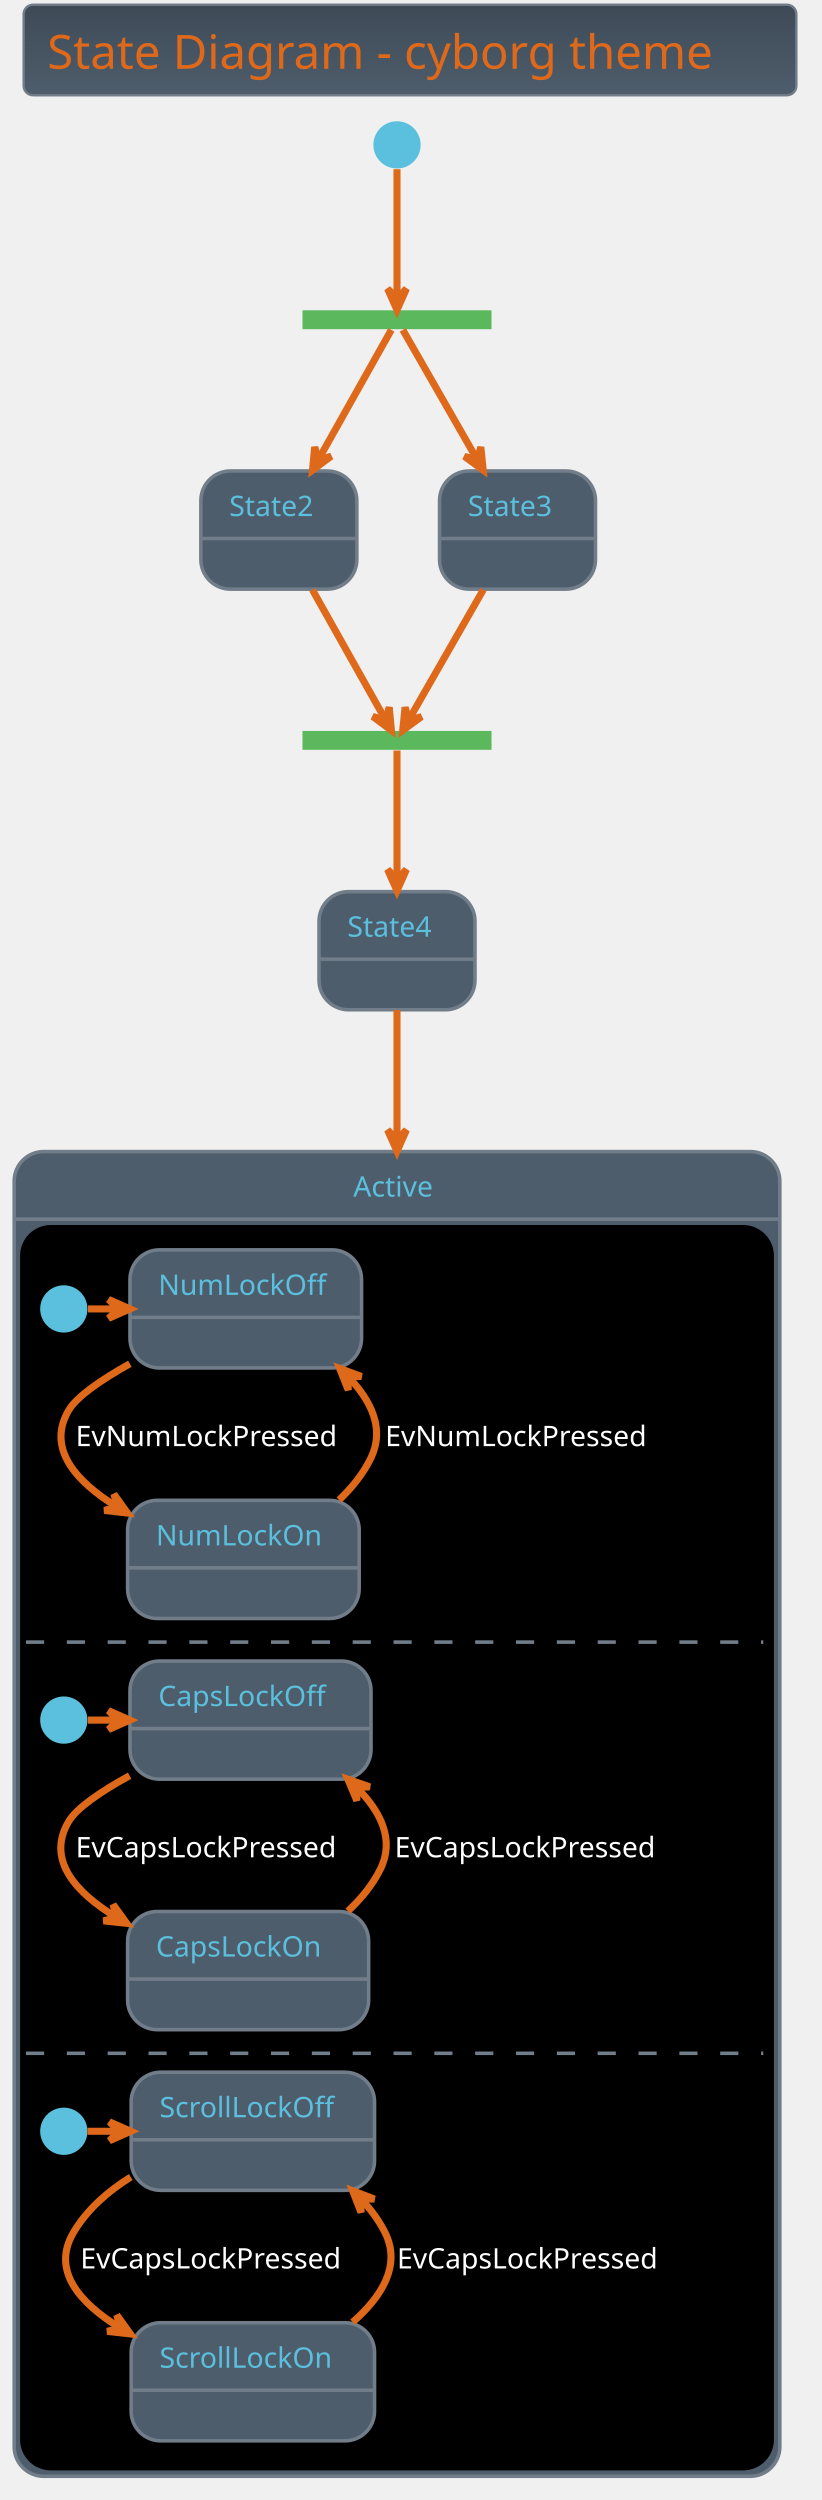
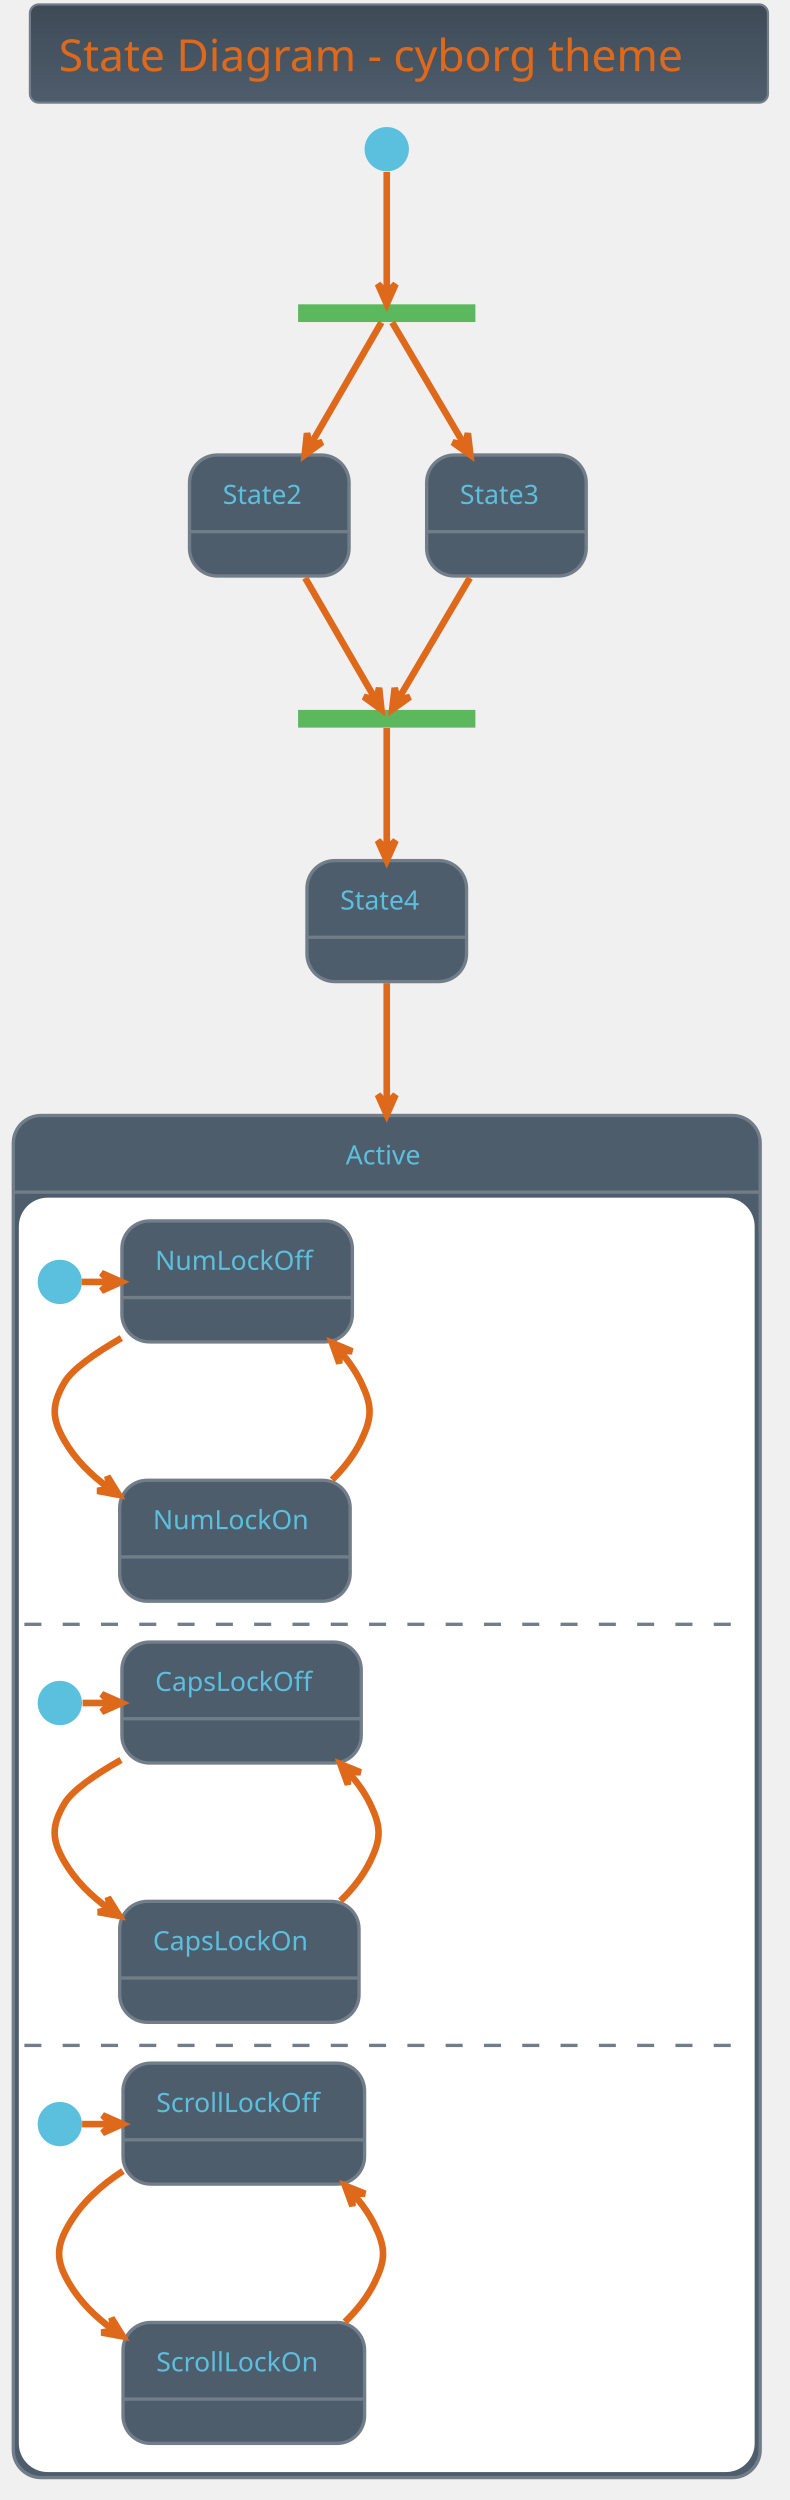
- <svg xmlns="http://www.w3.org/2000/svg" contentScriptType="application/ecmascript" contentStyleType="text/css" height="1102.083px" preserveAspectRatio="none" style="width:362px;height:1102px;background:#000000;" version="1.1" viewBox="0 0 362 1102" width="362.5px" zoomAndPan="magnify">
+ <svg xmlns="http://www.w3.org/2000/svg" contentScriptType="application/ecmascript" contentStyleType="text/css" height="1175px" preserveAspectRatio="none" style="width:371px;height:1175px;" version="1.1" viewBox="0 0 371 1175" width="371.875px" zoomAndPan="magnify">
  <defs>
-     <linearGradient id="gs8bbsy94g88c0" x1="50%" x2="50%" y1="0%" y2="100%">
+     <linearGradient id="g1w769m6edz34w0" x1="50%" x2="50%" y1="0%" y2="100%">
      <stop offset="0%" stop-color="#3E4A56" />
      <stop offset="100%" stop-color="#4E5D6C" />
    </linearGradient>
  </defs>
  <g>
-     <rect fill="url(#gs8bbsy94g88c0)" height="39.903" rx="4.167" ry="4.167" style="stroke: #717D89; stroke-width: 1.042;" width="340.625" x="10.417" y="2.083" />
-     <text fill="#DF691A" font-family="Verdana" font-size="20.833" lengthAdjust="spacingAndGlyphs" textLength="319.792" x="20.833" y="30.32">State Diagram - cyborg theme</text>
-     <rect fill="#5CB85C" height="8.333" style="stroke: none; stroke-width: 1.042;" width="83.333" x="133.333" y="136.778" />
-     <ellipse cx="175" cy="63.861" fill="#5BC0DE" rx="10.417" ry="10.417" style="stroke: none; stroke-width: 1.042;" />
-     <rect fill="#4E5D6C" height="52.083" rx="13.021" ry="13.021" style="stroke: #717D89; stroke-width: 1.562;" width="68.75" x="88.542" y="207.611" />
-     <line style="stroke: #717D89; stroke-width: 1.562;" x1="88.542" x2="157.292" y1="237.386" y2="237.386" />
-     <text fill="#5BC0DE" font-family="Verdana" font-size="12.5" lengthAdjust="spacingAndGlyphs" textLength="43.75" x="101.042" y="227.47">State2</text>
-     <rect fill="#4E5D6C" height="52.083" rx="13.021" ry="13.021" style="stroke: #717D89; stroke-width: 1.562;" width="68.75" x="193.75" y="207.611" />
-     <line style="stroke: #717D89; stroke-width: 1.562;" x1="193.75" x2="262.5" y1="237.386" y2="237.386" />
-     <text fill="#5BC0DE" font-family="Verdana" font-size="12.5" lengthAdjust="spacingAndGlyphs" textLength="43.75" x="206.25" y="227.47">State3</text>
-     <rect fill="#5CB85C" height="8.333" style="stroke: none; stroke-width: 1.042;" width="83.333" x="133.333" y="322.194" />
-     <rect fill="#4E5D6C" height="52.083" rx="13.021" ry="13.021" style="stroke: #717D89; stroke-width: 1.562;" width="68.75" x="140.625" y="393.028" />
-     <line style="stroke: #717D89; stroke-width: 1.562;" x1="140.625" x2="209.375" y1="422.803" y2="422.803" />
-     <text fill="#5BC0DE" font-family="Verdana" font-size="12.5" lengthAdjust="spacingAndGlyphs" textLength="43.75" x="153.125" y="412.887">State4</text>
-     <rect fill="#4E5D6C" height="583.942" rx="13.021" ry="13.021" style="stroke: #717D89; stroke-width: 1.562;" width="337.5" x="6.25" y="507.611" />
-     <rect fill="#000000" height="547.917" rx="13.021" ry="13.021" style="stroke: #000000; stroke-width: 1.042;" width="331.25" x="9.375" y="540.511" />
-     <line style="stroke: #717D89; stroke-width: 1.562;" x1="6.25" x2="343.75" y1="537.386" y2="537.386" />
-     <text fill="#5BC0DE" font-family="Verdana" font-size="12.5" lengthAdjust="spacingAndGlyphs" textLength="38.542" x="155.729" y="527.47">Active</text>
-     <ellipse cx="28.125" cy="576.969" fill="#5BC0DE" rx="10.417" ry="10.417" style="stroke: none; stroke-width: 1.042;" />
-     <rect fill="#4E5D6C" height="52.083" rx="13.021" ry="13.021" style="stroke: #717D89; stroke-width: 1.562;" width="102.083" x="57.292" y="550.928" />
-     <line style="stroke: #717D89; stroke-width: 1.562;" x1="57.292" x2="159.375" y1="580.703" y2="580.703" />
-     <text fill="#5BC0DE" font-family="Verdana" font-size="12.5" lengthAdjust="spacingAndGlyphs" textLength="77.083" x="69.792" y="570.787">NumLockOff</text>
-     <rect fill="#4E5D6C" height="52.083" rx="13.021" ry="13.021" style="stroke: #717D89; stroke-width: 1.562;" width="102.083" x="56.25" y="661.344" />
-     <line style="stroke: #717D89; stroke-width: 1.562;" x1="56.25" x2="158.333" y1="691.119" y2="691.119" />
-     <text fill="#5BC0DE" font-family="Verdana" font-size="12.5" lengthAdjust="spacingAndGlyphs" textLength="77.083" x="68.75" y="681.203">NumLockOn</text>
-     <path d="M38.778,576.969 C43.108,576.969 47.438,576.969 51.768,576.969 " fill="none" id="*start*Active-&gt;NumLockOff" style="stroke: #DF691A; stroke-width: 3.125;" />
-     <polygon fill="#DF691A" points="57.253,576.969,47.878,572.803,52.045,576.969,47.878,581.136,57.253,576.969" style="stroke: #DF691A; stroke-width: 3.125;" />
-     <path d="M57.25,601.134 C44.677,608.167 33.775,615.606 30.208,621.761 C20.462,638.584 33.533,653.122 51.521,664.209 " fill="none" id="NumLockOff-&gt;NumLockOn" style="stroke: #DF691A; stroke-width: 3.125;" />
-     <polygon fill="#DF691A" points="56.19,666.952,50.218,658.61,51.699,664.314,45.996,665.795,56.19,666.952" style="stroke: #DF691A; stroke-width: 3.125;" />
-     <text fill="#FFFFFF" font-family="Verdana" font-size="12.5" lengthAdjust="spacingAndGlyphs" textLength="127.083" x="33.333" y="637.453">EvNumLockPressed</text>
-     <path d="M149.452,661.215 C155.149,655.789 160.181,649.567 163.542,642.594 C169.702,629.813 163.626,617.454 153.57,606.973 " fill="none" id="NumLockOn-&gt;NumLockOff" style="stroke: #DF691A; stroke-width: 3.125;" />
-     <polygon fill="#DF691A" points="149.7,603.2,153.503,612.728,153.429,606.836,159.321,606.762,149.7,603.2" style="stroke: #DF691A; stroke-width: 3.125;" />
-     <text fill="#FFFFFF" font-family="Verdana" font-size="12.5" lengthAdjust="spacingAndGlyphs" textLength="127.083" x="169.792" y="637.453">EvNumLockPressed</text>
-     <line style="stroke: #717D89; stroke-width: 1.562; stroke-dasharray: 8.0,10.0;" x1="11.458" x2="336.458" y1="723.844" y2="723.844" />
-     <ellipse cx="28.125" cy="758.219" fill="#5BC0DE" rx="10.417" ry="10.417" style="stroke: none; stroke-width: 1.042;" />
-     <rect fill="#4E5D6C" height="52.083" rx="13.021" ry="13.021" style="stroke: #717D89; stroke-width: 1.562;" width="106.25" x="57.292" y="732.178" />
-     <line style="stroke: #717D89; stroke-width: 1.562;" x1="57.292" x2="163.542" y1="761.953" y2="761.953" />
-     <text fill="#5BC0DE" font-family="Verdana" font-size="12.5" lengthAdjust="spacingAndGlyphs" textLength="81.25" x="69.792" y="752.037">CapsLockOff</text>
-     <rect fill="#4E5D6C" height="52.083" rx="13.021" ry="13.021" style="stroke: #717D89; stroke-width: 1.562;" width="106.25" x="56.25" y="842.594" />
-     <line style="stroke: #717D89; stroke-width: 1.562;" x1="56.25" x2="162.5" y1="872.369" y2="872.369" />
-     <text fill="#5BC0DE" font-family="Verdana" font-size="12.5" lengthAdjust="spacingAndGlyphs" textLength="81.25" x="68.75" y="862.453">CapsLockOn</text>
-     <path d="M38.733,758.219 C43.064,758.219 47.396,758.219 51.727,758.219 " fill="none" id="*start*CONC82-&gt;CapsLockOff" style="stroke: #DF691A; stroke-width: 3.125;" />
-     <polygon fill="#DF691A" points="57.214,758.219,47.839,754.053,52.005,758.219,47.839,762.386,57.214,758.219" style="stroke: #DF691A; stroke-width: 3.125;" />
-     <path d="M57.137,782.72 C44.59,789.611 33.801,796.89 30.208,803.011 C20.378,819.76 33.197,834.124 51.191,845.106 " fill="none" id="CapsLockOff-&gt;CapsLockOn" style="stroke: #DF691A; stroke-width: 3.125;" />
-     <polygon fill="#DF691A" points="55.867,847.824,49.856,839.51,51.364,845.206,45.668,846.714,55.867,847.824" style="stroke: #DF691A; stroke-width: 3.125;" />
-     <text fill="#FFFFFF" font-family="Verdana" font-size="12.5" lengthAdjust="spacingAndGlyphs" textLength="131.25" x="33.333" y="818.703">EvCapsLockPressed</text>
-     <path d="M153.356,842.422 C159.15,837.03 164.265,830.831 167.708,823.844 C174.081,810.917 167.77,798.52 157.335,788.05 " fill="none" id="CapsLockOn-&gt;CapsLockOff" style="stroke: #DF691A; stroke-width: 3.125;" />
-     <polygon fill="#DF691A" points="153.32,784.283,157.306,793.737,157.118,787.847,163.008,787.66,153.32,784.283" style="stroke: #DF691A; stroke-width: 3.125;" />
-     <text fill="#FFFFFF" font-family="Verdana" font-size="12.5" lengthAdjust="spacingAndGlyphs" textLength="131.25" x="173.958" y="818.703">EvCapsLockPressed</text>
-     <line style="stroke: #717D89; stroke-width: 1.562; stroke-dasharray: 8.0,10.0;" x1="11.458" x2="336.458" y1="905.094" y2="905.094" />
-     <ellipse cx="28.125" cy="939.469" fill="#5BC0DE" rx="10.417" ry="10.417" style="stroke: none; stroke-width: 1.042;" />
-     <rect fill="#4E5D6C" height="52.083" rx="13.021" ry="13.021" style="stroke: #717D89; stroke-width: 1.562;" width="107.292" x="57.812" y="913.428" />
-     <line style="stroke: #717D89; stroke-width: 1.562;" x1="57.812" x2="165.104" y1="943.203" y2="943.203" />
-     <text fill="#5BC0DE" font-family="Verdana" font-size="12.5" lengthAdjust="spacingAndGlyphs" textLength="82.292" x="70.312" y="933.287">ScrollLockOff</text>
-     <rect fill="#4E5D6C" height="52.083" rx="13.021" ry="13.021" style="stroke: #717D89; stroke-width: 1.562;" width="107.292" x="57.812" y="1023.844" />
-     <line style="stroke: #717D89; stroke-width: 1.562;" x1="57.812" x2="165.104" y1="1053.619" y2="1053.619" />
-     <text fill="#5BC0DE" font-family="Verdana" font-size="12.5" lengthAdjust="spacingAndGlyphs" textLength="82.292" x="70.312" y="1043.703">ScrollLockOn</text>
-     <path d="M38.542,939.469 C43.114,939.469 47.686,939.469 52.258,939.469 " fill="none" id="*start*CONC90-&gt;ScrollLockOff" style="stroke: #DF691A; stroke-width: 3.125;" />
-     <polygon fill="#DF691A" points="57.625,939.469,48.25,935.303,52.417,939.469,48.25,943.636,57.625,939.469" style="stroke: #DF691A; stroke-width: 3.125;" />
-     <path d="M57.643,959.637 C47.523,965.949 38.258,974.03 32.292,984.261 C22.591,1000.895 35.118,1015.162 52.865,1026.103 " fill="none" id="ScrollLockOff-&gt;ScrollLockOn" style="stroke: #DF691A; stroke-width: 3.125;" />
-     <polygon fill="#DF691A" points="57.478,1028.812,51.505,1020.472,52.987,1026.175,47.285,1027.658,57.478,1028.812" style="stroke: #DF691A; stroke-width: 3.125;" />
-     <text fill="#FFFFFF" font-family="Verdana" font-size="12.5" lengthAdjust="spacingAndGlyphs" textLength="131.25" x="35.417" y="999.953">EvCapsLockPressed</text>
-     <path d="M155.429,1023.625 C168.163,1012.496 176.936,998.754 169.792,984.261 C167.155,978.912 163.539,974.024 159.389,969.607 " fill="none" id="ScrollLockOn-&gt;ScrollLockOff" style="stroke: #DF691A; stroke-width: 3.125;" />
-     <polygon fill="#DF691A" points="155.44,965.683,159.153,975.247,159.134,969.354,165.027,969.336,155.44,965.683" style="stroke: #DF691A; stroke-width: 3.125;" />
-     <text fill="#FFFFFF" font-family="Verdana" font-size="12.5" lengthAdjust="spacingAndGlyphs" textLength="131.25" x="175" y="999.953">EvCapsLockPressed</text>
-     <path d="M175,74.579 C175,89.637 175,116.828 175,131.289 " fill="none" id="*start-&gt;fork_state" style="stroke: #DF691A; stroke-width: 3.125;" />
-     <polygon fill="#DF691A" points="175,136.635,179.167,127.26,175,131.427,170.833,127.26,175,136.635" style="stroke: #DF691A; stroke-width: 3.125;" />
-     <path d="M172.488,145.416 C166.745,155.638 152.238,181.462 140.392,202.547 " fill="none" id="fork_state-&gt;State2" style="stroke: #DF691A; stroke-width: 3.125;" />
-     <polygon fill="#DF691A" points="137.755,207.241,145.979,201.109,140.306,202.701,138.714,197.027,137.755,207.241" style="stroke: #DF691A; stroke-width: 3.125;" />
-     <path d="M177.562,145.416 C183.42,155.638 198.218,181.462 210.3,202.547 " fill="none" id="fork_state-&gt;State3" style="stroke: #DF691A; stroke-width: 3.125;" />
-     <polygon fill="#DF691A" points="212.99,207.241,211.944,197.036,210.401,202.722,204.714,201.179,212.99,207.241" style="stroke: #DF691A; stroke-width: 3.125;" />
-     <path d="M137.702,259.971 C148.535,279.253 162.585,304.262 169.964,317.397 " fill="none" id="State2-&gt;join_state" style="stroke: #DF691A; stroke-width: 3.125;" />
-     <polygon fill="#DF691A" points="172.527,321.96,171.568,311.745,169.976,317.419,164.303,315.827,172.527,321.96" style="stroke: #DF691A; stroke-width: 3.125;" />
-     <path d="M213.044,259.971 C201.994,279.253 187.663,304.262 180.136,317.397 " fill="none" id="State3-&gt;join_state" style="stroke: #DF691A; stroke-width: 3.125;" />
-     <polygon fill="#DF691A" points="177.522,321.96,185.798,315.897,180.112,317.441,178.568,311.754,177.522,321.96" style="stroke: #DF691A; stroke-width: 3.125;" />
-     <path d="M175,330.833 C175,340.969 175,366.445 175,387.431 " fill="none" id="join_state-&gt;State4" style="stroke: #DF691A; stroke-width: 3.125;" />
-     <polygon fill="#DF691A" points="175,392.658,179.167,383.283,175,387.45,170.833,383.283,175,392.658" style="stroke: #DF691A; stroke-width: 3.125;" />
-     <path d="M175,445.238 C175,459.764 175,479.495 175,502.259 " fill="none" id="State4-&gt;Active" style="stroke: #DF691A; stroke-width: 3.125;" />
-     <polygon fill="#DF691A" points="175,507.474,179.167,498.099,175,502.266,170.833,498.099,175,507.474" style="stroke: #DF691A; stroke-width: 3.125;" />
+     <rect fill="url(#g1w769m6edz34w0)" height="46.153" rx="4.167" ry="4.167" style="stroke: #717D89; stroke-width: 1.042;" width="346.875" x="14.062" y="2.083" />
+     <text fill="#DF691A" font-family="Verdana" font-size="20.833" lengthAdjust="spacingAndGlyphs" textLength="319.792" x="27.604" y="33.445">State Diagram - cyborg theme</text>
+     <rect fill="#5CB85C" height="8.333" style="stroke: none; stroke-width: 1.042;" width="83.333" x="140.104" y="143.028" />
+     <ellipse cx="181.771" cy="70.111" fill="#5BC0DE" rx="10.417" ry="10.417" style="stroke: none; stroke-width: 1.042;" />
+     <rect fill="#4E5D6C" height="56.858" rx="13.021" ry="13.021" style="stroke: #717D89; stroke-width: 1.562;" width="75" x="89.062" y="213.861" />
+     <line style="stroke: #717D89; stroke-width: 1.562;" x1="89.062" x2="164.062" y1="249.886" y2="249.886" />
+     <text fill="#5BC0DE" font-family="Verdana" font-size="12.5" lengthAdjust="spacingAndGlyphs" textLength="43.75" x="104.688" y="236.845">State2</text>
+     <rect fill="#4E5D6C" height="56.858" rx="13.021" ry="13.021" style="stroke: #717D89; stroke-width: 1.562;" width="75" x="200.521" y="213.861" />
+     <line style="stroke: #717D89; stroke-width: 1.562;" x1="200.521" x2="275.521" y1="249.886" y2="249.886" />
+     <text fill="#5BC0DE" font-family="Verdana" font-size="12.5" lengthAdjust="spacingAndGlyphs" textLength="43.75" x="216.146" y="236.845">State3</text>
+     <rect fill="#5CB85C" height="8.333" style="stroke: none; stroke-width: 1.042;" width="83.333" x="140.104" y="333.653" />
+     <rect fill="#4E5D6C" height="56.858" rx="13.021" ry="13.021" style="stroke: #717D89; stroke-width: 1.562;" width="75" x="144.271" y="404.486" />
+     <line style="stroke: #717D89; stroke-width: 1.562;" x1="144.271" x2="219.271" y1="440.511" y2="440.511" />
+     <text fill="#5BC0DE" font-family="Verdana" font-size="12.5" lengthAdjust="spacingAndGlyphs" textLength="43.75" x="159.896" y="427.47">State4</text>
+     <rect fill="#4E5D6C" height="640.192" rx="13.021" ry="13.021" style="stroke: #717D89; stroke-width: 1.562;" width="351.042" x="6.25" y="524.278" />
+     <rect fill="#FFFFFF" height="597.917" rx="13.021" ry="13.021" style="stroke: #FFFFFF; stroke-width: 1.042;" width="344.792" x="9.375" y="563.428" />
+     <line style="stroke: #717D89; stroke-width: 1.562;" x1="6.25" x2="357.292" y1="560.303" y2="560.303" />
+     <text fill="#5BC0DE" font-family="Verdana" font-size="12.5" lengthAdjust="spacingAndGlyphs" textLength="38.542" x="162.5" y="547.262">Active</text>
+     <ellipse cx="28.125" cy="602.49" fill="#5BC0DE" rx="10.417" ry="10.417" style="stroke: none; stroke-width: 1.042;" />
+     <rect fill="#4E5D6C" height="56.858" rx="13.021" ry="13.021" style="stroke: #717D89; stroke-width: 1.562;" width="108.333" x="57.292" y="573.844" />
+     <line style="stroke: #717D89; stroke-width: 1.562;" x1="57.292" x2="165.625" y1="609.869" y2="609.869" />
+     <text fill="#5BC0DE" font-family="Verdana" font-size="12.5" lengthAdjust="spacingAndGlyphs" textLength="77.083" x="72.917" y="596.828">NumLockOff</text>
+     <rect fill="#4E5D6C" height="56.858" rx="13.021" ry="13.021" style="stroke: #717D89; stroke-width: 1.562;" width="108.333" x="56.25" y="695.719" />
+     <line style="stroke: #717D89; stroke-width: 1.562;" x1="56.25" x2="164.583" y1="731.744" y2="731.744" />
+     <text fill="#5BC0DE" font-family="Verdana" font-size="12.5" lengthAdjust="spacingAndGlyphs" textLength="77.083" x="71.875" y="718.703">NumLockOn</text>
+     <path d="M38.542,602.49 C42.881,602.49 47.22,602.49 51.559,602.49 " fill="none" id="*start*Active-&gt;NumLockOff" style="stroke: #DF691A; stroke-width: 3.125;" />
+     <polygon fill="#DF691A" points="57.056,602.49,47.681,598.324,51.847,602.49,47.681,606.657,57.056,602.49" style="stroke: #DF691A; stroke-width: 3.125;" />
+     <path d="M57.034,628.885 C44.506,636.108 33.787,643.655 30.208,649.886 C24.213,660.324 24.243,666.515 30.208,676.969 C35.281,685.859 42.747,693.25 51.113,699.34 " fill="none" id="NumLockOff-&gt;NumLockOn" style="stroke: #DF691A; stroke-width: 3.125;" />
+     <polygon fill="#DF691A" points="55.844,702.591,50.477,693.847,51.551,699.641,45.758,700.716,55.844,702.591" style="stroke: #DF691A; stroke-width: 3.125;" />
+     <text fill="#FFFFFF" font-family="Verdana" font-size="12.5" lengthAdjust="spacingAndGlyphs" textLength="127.083" x="36.458" y="668.703">EvNumLockPressed</text>
+     <path d="M156.076,695.536 C161.612,690.065 166.474,683.862 169.792,676.969 C175.012,666.123 174.965,660.755 169.792,649.886 C167.258,644.564 163.803,639.644 159.83,635.151 " fill="none" id="NumLockOn-&gt;NumLockOff" style="stroke: #DF691A; stroke-width: 3.125;" />
+     <polygon fill="#DF691A" points="156.047,631.144,159.454,640.821,159.623,634.931,165.513,635.1,156.047,631.144" style="stroke: #DF691A; stroke-width: 3.125;" />
+     <text fill="#FFFFFF" font-family="Verdana" font-size="12.5" lengthAdjust="spacingAndGlyphs" textLength="127.083" x="180.208" y="668.703">EvNumLockPressed</text>
+     <line style="stroke: #717D89; stroke-width: 1.562; stroke-dasharray: 8.0,10.0;" x1="11.458" x2="350" y1="763.428" y2="763.428" />
+     <ellipse cx="28.125" cy="800.407" fill="#5BC0DE" rx="10.417" ry="10.417" style="stroke: none; stroke-width: 1.042;" />
+     <rect fill="#4E5D6C" height="56.858" rx="13.021" ry="13.021" style="stroke: #717D89; stroke-width: 1.562;" width="112.5" x="57.292" y="771.761" />
+     <line style="stroke: #717D89; stroke-width: 1.562;" x1="57.292" x2="169.792" y1="807.786" y2="807.786" />
+     <text fill="#5BC0DE" font-family="Verdana" font-size="12.5" lengthAdjust="spacingAndGlyphs" textLength="81.25" x="72.917" y="794.745">CapsLockOff</text>
+     <rect fill="#4E5D6C" height="56.858" rx="13.021" ry="13.021" style="stroke: #717D89; stroke-width: 1.562;" width="112.5" x="56.25" y="893.636" />
+     <line style="stroke: #717D89; stroke-width: 1.562;" x1="56.25" x2="168.75" y1="929.661" y2="929.661" />
+     <text fill="#5BC0DE" font-family="Verdana" font-size="12.5" lengthAdjust="spacingAndGlyphs" textLength="81.25" x="71.875" y="916.62">CapsLockOn</text>
+     <path d="M38.802,800.407 C43.113,800.407 47.424,800.407 51.735,800.407 " fill="none" id="*start*CONC82-&gt;CapsLockOff" style="stroke: #DF691A; stroke-width: 3.125;" />
+     <polygon fill="#DF691A" points="57.195,800.407,47.82,796.24,51.987,800.407,47.82,804.574,57.195,800.407" style="stroke: #DF691A; stroke-width: 3.125;" />
+     <path d="M56.864,827.166 C44.392,834.238 33.807,841.616 30.208,847.803 C24.156,858.207 24.184,864.465 30.208,874.886 C35.36,883.798 42.894,891.183 51.342,897.254 " fill="none" id="CapsLockOff-&gt;CapsLockOn" style="stroke: #DF691A; stroke-width: 3.125;" />
+     <polygon fill="#DF691A" points="56.119,900.493,50.698,891.784,51.809,897.571,46.022,898.681,56.119,900.493" style="stroke: #DF691A; stroke-width: 3.125;" />
+     <text fill="#FFFFFF" font-family="Verdana" font-size="12.5" lengthAdjust="spacingAndGlyphs" textLength="131.25" x="36.458" y="866.62">EvCapsLockPressed</text>
+     <path d="M160.032,893.383 C165.643,887.951 170.57,881.778 173.958,874.886 C179.269,864.084 179.224,858.627 173.958,847.803 C171.368,842.479 167.859,837.577 163.827,833.109 " fill="none" id="CapsLockOn-&gt;CapsLockOff" style="stroke: #DF691A; stroke-width: 3.125;" />
+     <polygon fill="#DF691A" points="159.989,829.129,163.497,838.769,163.605,832.878,169.496,832.985,159.989,829.129" style="stroke: #DF691A; stroke-width: 3.125;" />
+     <text fill="#FFFFFF" font-family="Verdana" font-size="12.5" lengthAdjust="spacingAndGlyphs" textLength="131.25" x="184.375" y="866.62">EvCapsLockPressed</text>
+     <line style="stroke: #717D89; stroke-width: 1.562; stroke-dasharray: 8.0,10.0;" x1="11.458" x2="350" y1="961.344" y2="961.344" />
+     <ellipse cx="28.125" cy="998.324" fill="#5BC0DE" rx="10.417" ry="10.417" style="stroke: none; stroke-width: 1.042;" />
+     <rect fill="#4E5D6C" height="56.858" rx="13.021" ry="13.021" style="stroke: #717D89; stroke-width: 1.562;" width="113.542" x="57.812" y="969.678" />
+     <line style="stroke: #717D89; stroke-width: 1.562;" x1="57.812" x2="171.354" y1="1005.703" y2="1005.703" />
+     <text fill="#5BC0DE" font-family="Verdana" font-size="12.5" lengthAdjust="spacingAndGlyphs" textLength="82.292" x="73.438" y="992.662">ScrollLockOff</text>
+     <rect fill="#4E5D6C" height="56.858" rx="13.021" ry="13.021" style="stroke: #717D89; stroke-width: 1.562;" width="113.542" x="57.812" y="1091.553" />
+     <line style="stroke: #717D89; stroke-width: 1.562;" x1="57.812" x2="171.354" y1="1127.578" y2="1127.578" />
+     <text fill="#5BC0DE" font-family="Verdana" font-size="12.5" lengthAdjust="spacingAndGlyphs" textLength="82.292" x="73.438" y="1114.536">ScrollLockOn</text>
+     <path d="M38.595,998.324 C43.146,998.324 47.697,998.324 52.249,998.324 " fill="none" id="*start*CONC90-&gt;ScrollLockOff" style="stroke: #DF691A; stroke-width: 3.125;" />
+     <polygon fill="#DF691A" points="57.592,998.324,48.217,994.157,52.383,998.324,48.217,1002.49,57.592,998.324" style="stroke: #DF691A; stroke-width: 3.125;" />
+     <path d="M57.783,1020.382 C47.594,1026.968 38.315,1035.3 32.292,1045.719 C26.268,1056.141 26.268,1062.381 32.292,1072.803 C37.374,1081.594 44.774,1088.899 53.083,1094.924 " fill="none" id="ScrollLockOff-&gt;ScrollLockOn" style="stroke: #DF691A; stroke-width: 3.125;" />
+     <polygon fill="#DF691A" points="57.783,1098.14,52.4,1089.407,53.485,1095.199,47.693,1096.285,57.783,1098.14" style="stroke: #DF691A; stroke-width: 3.125;" />
+     <text fill="#FFFFFF" font-family="Verdana" font-size="12.5" lengthAdjust="spacingAndGlyphs" textLength="131.25" x="38.542" y="1064.536">EvCapsLockPressed</text>
+     <path d="M162.115,1091.3 C167.727,1085.868 172.653,1079.695 176.042,1072.803 C181.352,1062.001 181.352,1056.522 176.042,1045.719 C173.447,1040.442 169.952,1035.587 165.937,1031.164 " fill="none" id="ScrollLockOn-&gt;ScrollLockOff" style="stroke: #DF691A; stroke-width: 3.125;" />
+     <polygon fill="#DF691A" points="162.115,1027.222,165.65,1036.853,165.741,1030.961,171.633,1031.052,162.115,1027.222" style="stroke: #DF691A; stroke-width: 3.125;" />
+     <text fill="#FFFFFF" font-family="Verdana" font-size="12.5" lengthAdjust="spacingAndGlyphs" textLength="131.25" x="185.417" y="1064.536">EvCapsLockPressed</text>
+     <path d="M181.771,80.829 C181.771,95.887 181.771,123.078 181.771,137.539 " fill="none" id="*start-&gt;fork_state" style="stroke: #DF691A; stroke-width: 3.125;" />
+     <polygon fill="#DF691A" points="181.771,142.885,185.938,133.51,181.771,137.677,177.604,133.51,181.771,142.885" style="stroke: #DF691A; stroke-width: 3.125;" />
+     <path d="M179.255,151.537 C173.387,161.669 158.338,187.65 145.818,209.264 " fill="none" id="fork_state-&gt;State2" style="stroke: #DF691A; stroke-width: 3.125;" />
+     <polygon fill="#DF691A" points="143.189,213.803,151.493,207.779,145.799,209.296,144.282,203.602,143.189,213.803" style="stroke: #DF691A; stroke-width: 3.125;" />
+     <path d="M184.334,151.537 C190.313,161.669 205.646,187.65 218.402,209.264 " fill="none" id="fork_state-&gt;State3" style="stroke: #DF691A; stroke-width: 3.125;" />
+     <polygon fill="#DF691A" points="221.081,213.803,219.904,203.611,218.434,209.317,212.728,207.847,221.081,213.803" style="stroke: #DF691A; stroke-width: 3.125;" />
+     <path d="M143.427,271.622 C154.747,291.166 168.923,315.639 176.469,328.666 " fill="none" id="State2-&gt;join_state" style="stroke: #DF691A; stroke-width: 3.125;" />
+     <polygon fill="#DF691A" points="179.269,333.5,178.175,323.299,176.658,328.993,170.964,327.476,179.269,333.5" style="stroke: #DF691A; stroke-width: 3.125;" />
+     <path d="M220.838,271.622 C209.201,291.34 194.603,316.076 186.969,329.012 " fill="none" id="State3-&gt;join_state" style="stroke: #DF691A; stroke-width: 3.125;" />
+     <polygon fill="#DF691A" points="184.32,333.5,192.673,327.544,186.967,329.014,185.497,323.308,184.32,333.5" style="stroke: #DF691A; stroke-width: 3.125;" />
+     <path d="M181.771,342.162 C181.771,352.167 181.771,377.625 181.771,399.073 " fill="none" id="join_state-&gt;State4" style="stroke: #DF691A; stroke-width: 3.125;" />
+     <polygon fill="#DF691A" points="181.771,404.428,185.938,395.053,181.771,399.22,177.604,395.053,181.771,404.428" style="stroke: #DF691A; stroke-width: 3.125;" />
+     <path d="M181.771,462.065 C181.771,476.713 181.771,496.137 181.771,518.485 " fill="none" id="State4-&gt;Active" style="stroke: #DF691A; stroke-width: 3.125;" />
+     <polygon fill="#DF691A" points="181.771,523.915,185.938,514.54,181.771,518.706,177.604,514.54,181.771,523.915" style="stroke: #DF691A; stroke-width: 3.125;" />
  </g>
</svg>
